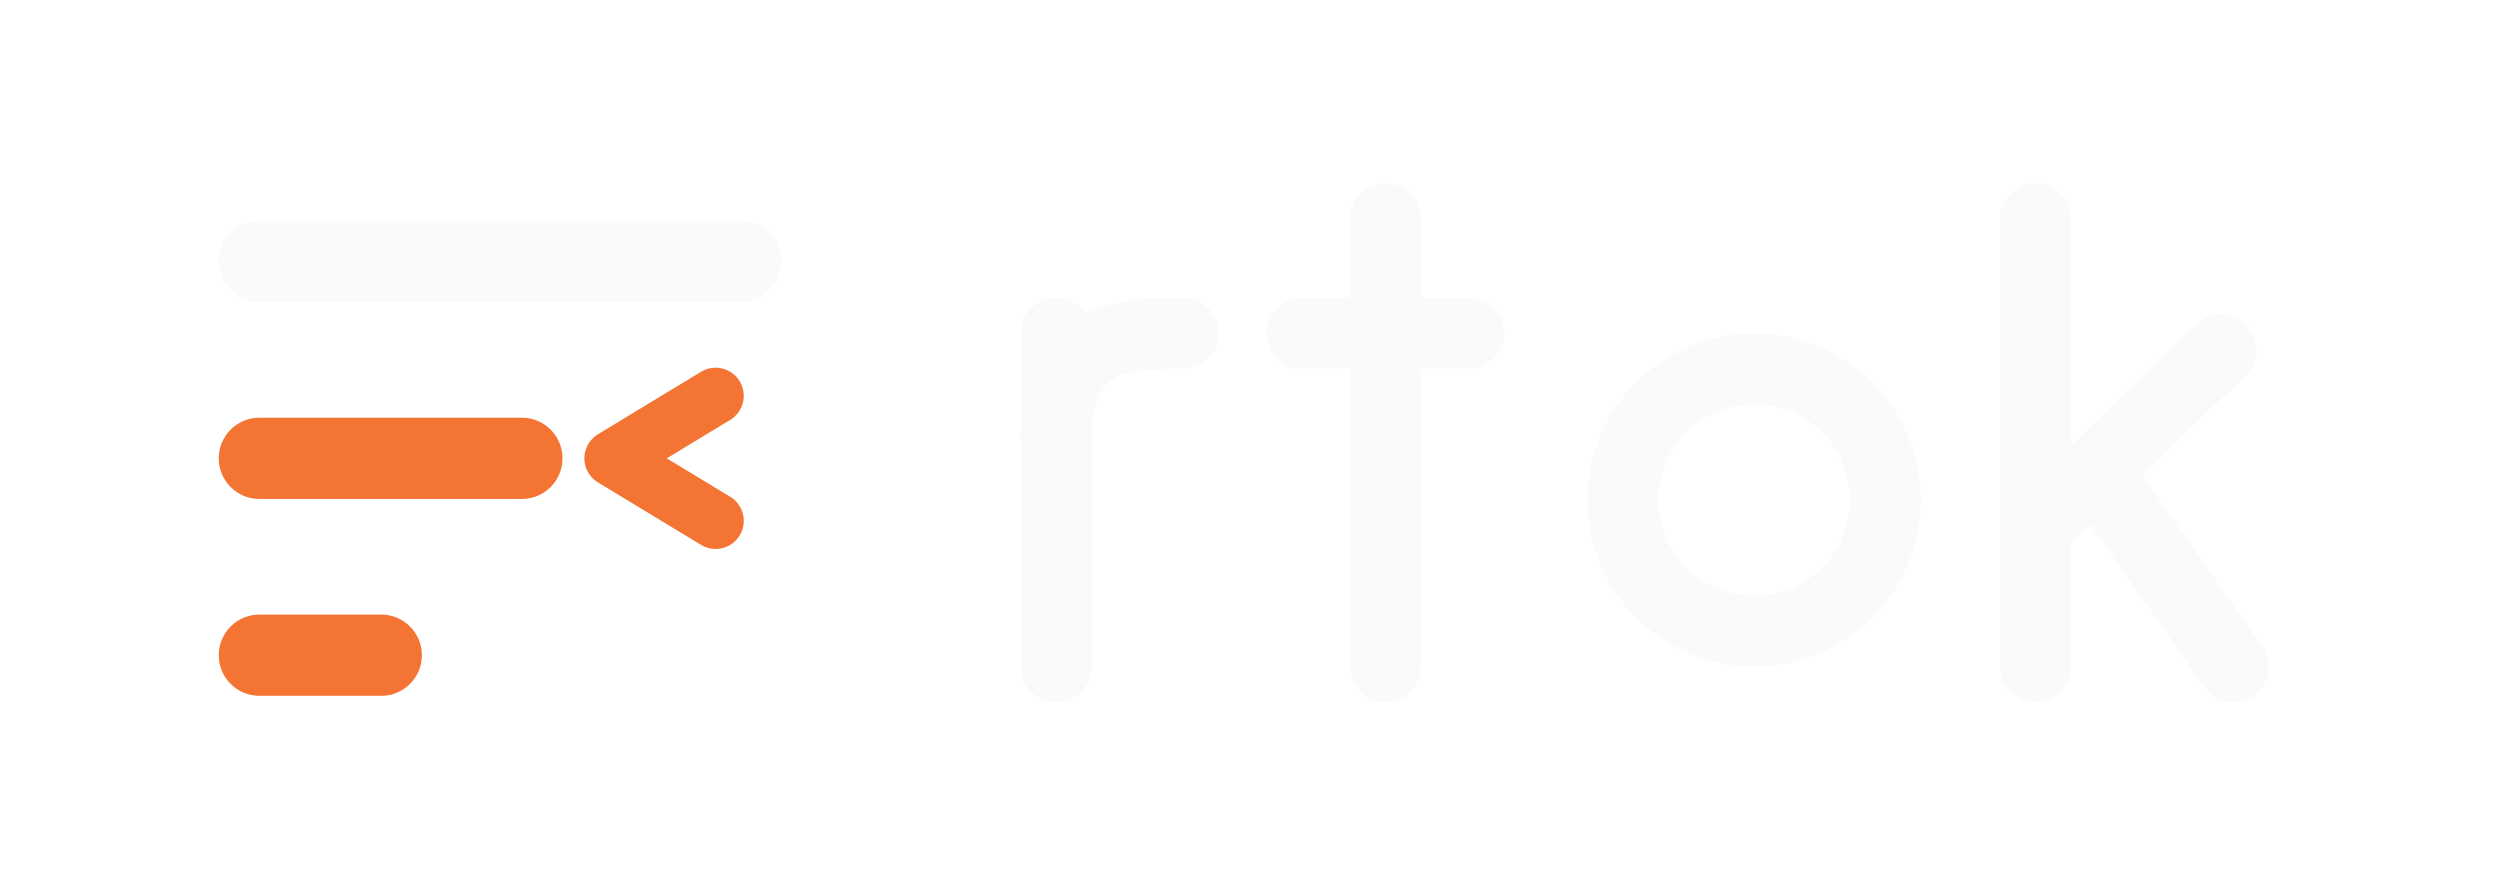
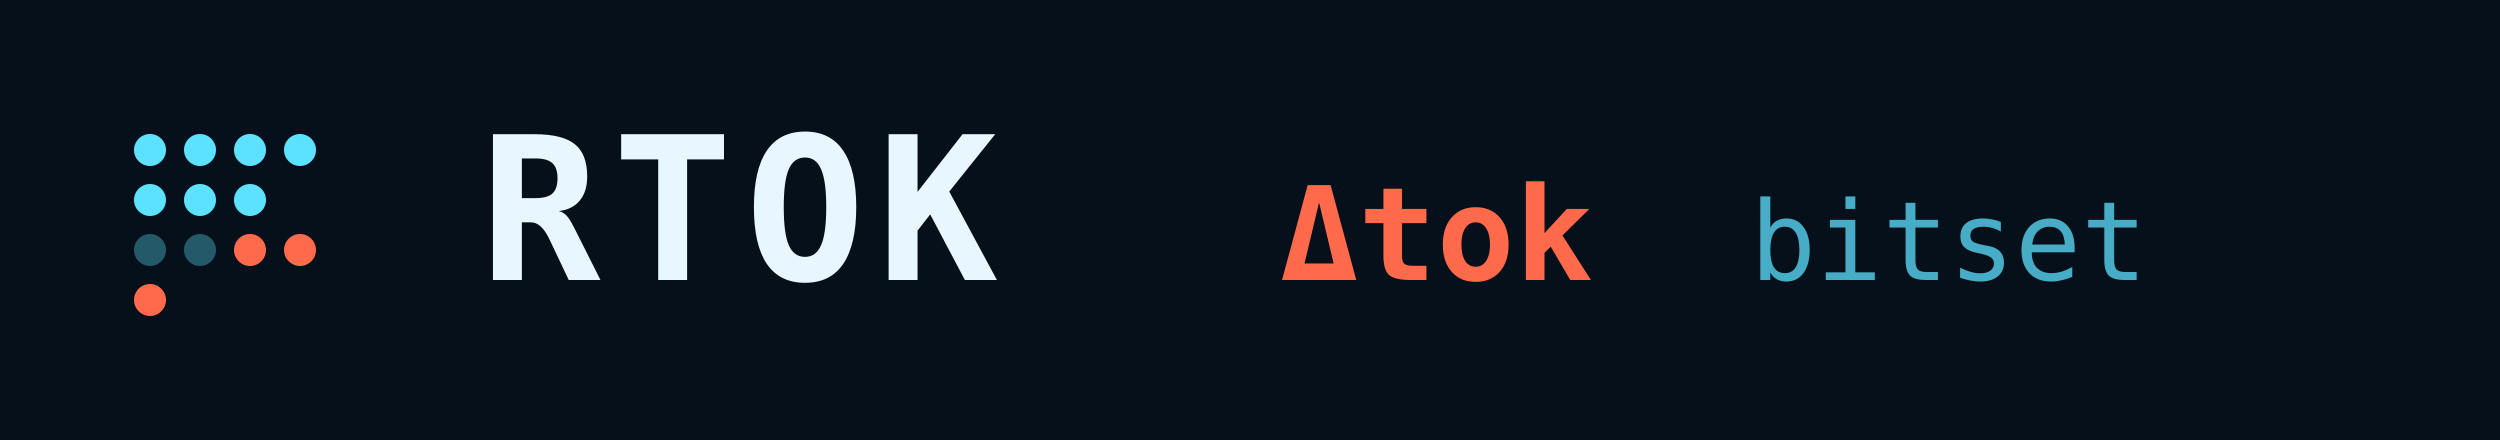
- <svg xmlns="http://www.w3.org/2000/svg" viewBox="0 0 120 42" width="120" height="42" role="img" aria-label="rtok">
-   <g transform="translate(6 4) scale(1.5)">
-     <rect x="3" y="4.4" width="18" height="2.6" rx="1.3" fill="#f8fafc" />
-     <rect x="3" y="10.7" width="11" height="2.6" rx="1.3" fill="#f47433" />
-     <path d="M18.9 10 15.6 12 18.9 14" fill="none" stroke="#f47433" stroke-width="1.8" stroke-linecap="round" stroke-linejoin="round" />
-     <rect x="3" y="17" width="6.5" height="2.6" rx="1.3" fill="#f47433" />
+ <svg xmlns="http://www.w3.org/2000/svg" viewBox="0 0 250 44" width="250" height="44" role="img" aria-label="rtok">
+   <rect width="250" height="44" fill="#06101A" />
+   <g transform="translate(6 6) scale(1)">
+     <g fill="#5CE1FF">
+       <circle cx="9" cy="9" r="1.6" />
+       <circle cx="14" cy="9" r="1.6" />
+       <circle cx="19" cy="9" r="1.6" />
+       <circle cx="24" cy="9" r="1.6" />
+       <circle cx="9" cy="14" r="1.6" />
+       <circle cx="14" cy="14" r="1.6" />
+       <circle cx="19" cy="14" r="1.6" />
+     </g>
+     <g fill="#5CE1FF" opacity="0.35">
+       <circle cx="9" cy="19" r="1.6" />
+       <circle cx="14" cy="19" r="1.6" />
+     </g>
+     <g fill="#FF6B4A">
+       <circle cx="19" cy="19" r="1.6" />
+       <circle cx="24" cy="19" r="1.6" />
+       <circle cx="9" cy="24" r="1.6" />
+     </g>
  </g>
-   <g transform="translate(49 0)" fill="none" stroke="#f8fafc" stroke-width="3.4" stroke-linecap="round" stroke-linejoin="round">
-     <path d="M1.7 16v16" />
-     <path d="M1.7 21c0-5 3.5-5 6.1-5" />
-     <path d="M17.5 10.5V32" />
-     <path d="M13.5 16h8" />
-     <circle cx="35.2" cy="24" r="6.3" />
-     <path d="M48.7 10.5V32" />
-     <path d="M57.6 16.8 49.2 24.9" />
-     <path d="M51.6 22.6 58.2 32" />
-   </g>
+   <text x="48" y="28" font-family="IBM Plex Mono, ui-monospace, monospace" font-size="20" font-weight="700" fill="#E8F7FF" letter-spacing="0.06em">RTOK</text>
+   <text x="128" y="28" font-family="IBM Plex Mono, ui-monospace, monospace" font-size="13" font-weight="600" fill="#FF6B4A">Δtok</text>
+   <text x="175" y="28" font-family="IBM Plex Mono, ui-monospace, monospace" font-size="11" fill="#5CE1FF" opacity="0.75">bitset</text>
</svg>
